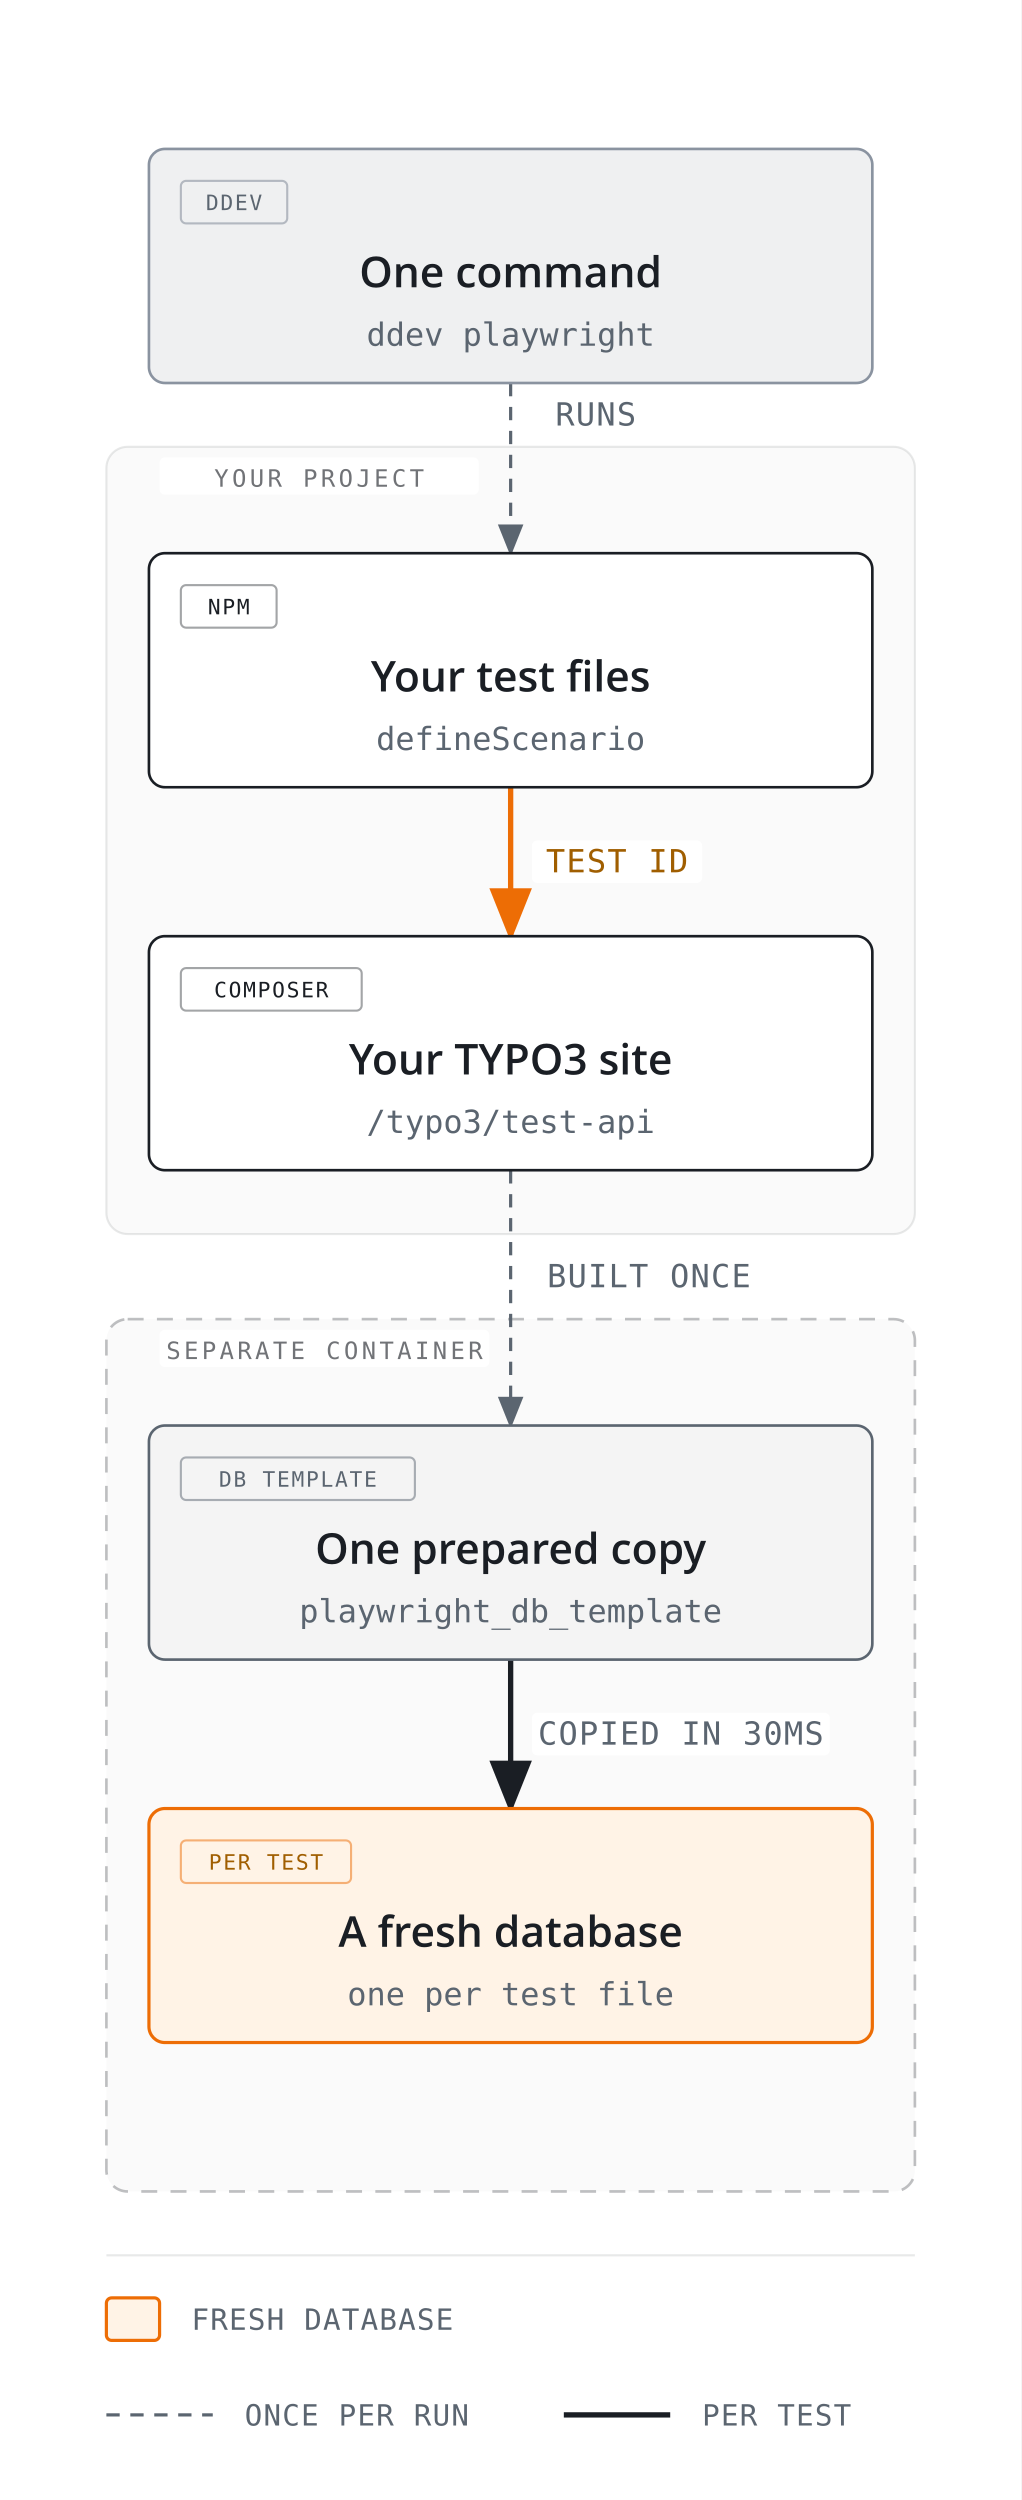
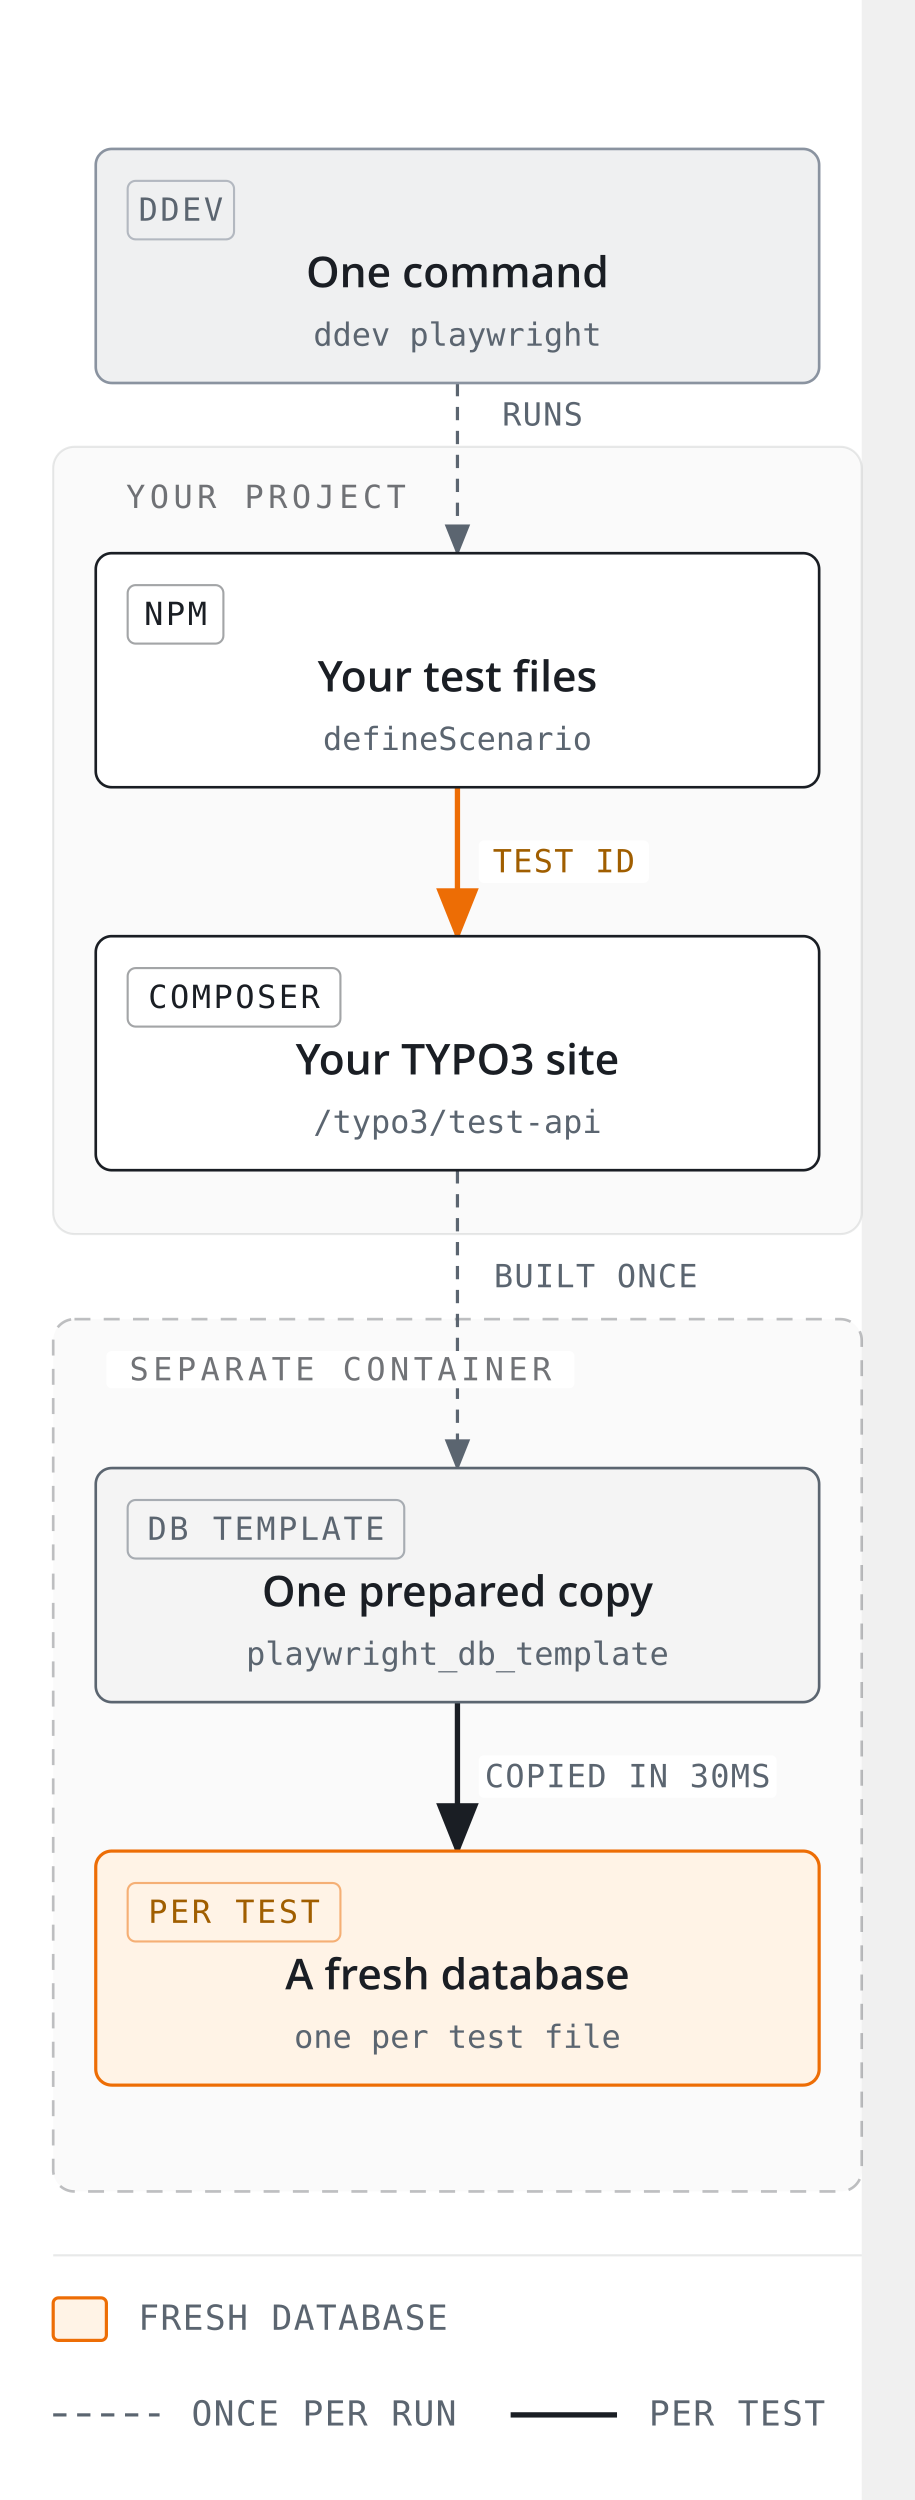
- <svg xmlns="http://www.w3.org/2000/svg" width="384" height="940" viewBox="0 0 384 940" role="img" aria-labelledby="packages-overview-narrow-title packages-overview-narrow-desc">
+ <svg xmlns="http://www.w3.org/2000/svg" width="344" height="940" viewBox="20 0 344 940" role="img" aria-labelledby="packages-overview-narrow-title packages-overview-narrow-desc">
  <defs>
    <marker id="pon-arrow" markerWidth="10" markerHeight="8" refX="9" refY="4" orient="auto">
      <polygon points="0 0, 10 4, 0 8" fill="#5B6570" />
    </marker>
    <marker id="pon-arrow-ink" markerWidth="10" markerHeight="8" refX="9" refY="4" orient="auto">
      <polygon points="0 0, 10 4, 0 8" fill="#1A1E24" />
    </marker>
    <marker id="pon-arrow-accent" markerWidth="10" markerHeight="8" refX="9" refY="4" orient="auto">
      <polygon points="0 0, 10 4, 0 8" fill="#ED6D05" />
    </marker>
  </defs>
  <rect width="100%" height="100%" fill="#FFFFFF" />
  <rect x="40" y="168" width="304" height="296" rx="8" fill="rgba(26,30,36,0.02)" stroke="rgba(26,30,36,0.10)" stroke-width="0.8" />
-   <rect x="60" y="172" width="120" height="14" rx="2" fill="#FFFFFF" />
-   <text x="120" y="183" fill="rgba(26,30,36,0.62)" font-size="9" font-family="'Source Code Pro',ui-monospace,SFMono-Regular,Menlo,monospace" text-anchor="middle" letter-spacing="0.14em">YOUR PROJECT</text>
+   <text x="120" y="191" fill="rgba(26,30,36,0.62)" font-size="12" font-family="'Source Code Pro',ui-monospace,SFMono-Regular,Menlo,monospace" text-anchor="middle" letter-spacing="0.14em">YOUR PROJECT</text>
  <rect x="40" y="496" width="304" height="328" rx="8" fill="rgba(26,30,36,0.02)" stroke="rgba(26,30,36,0.28)" stroke-width="1" stroke-dasharray="6,5" />
-   <rect x="60" y="500" width="124" height="14" rx="2" fill="#FFFFFF" />
-   <text x="122" y="511" fill="rgba(26,30,36,0.62)" font-size="9" font-family="'Source Code Pro',ui-monospace,SFMono-Regular,Menlo,monospace" text-anchor="middle" letter-spacing="0.14em">SEPARATE CONTAINER</text>
  <line x1="192" y1="144" x2="192" y2="208" stroke="#5B6570" stroke-width="1.2" stroke-dasharray="5,4" marker-end="url(#pon-arrow)" />
  <line x1="192" y1="296" x2="192" y2="352" stroke="#ED6D05" stroke-width="2" marker-end="url(#pon-arrow-accent)" />
-   <line x1="192" y1="440" x2="192" y2="536" stroke="#5B6570" stroke-width="1.2" stroke-dasharray="5,4" marker-end="url(#pon-arrow)" />
-   <line x1="192" y1="624" x2="192" y2="680" stroke="#1A1E24" stroke-width="2" marker-end="url(#pon-arrow-ink)" />
+   <line x1="192" y1="440" x2="192" y2="552" stroke="#5B6570" stroke-width="1.2" stroke-dasharray="5,4" marker-end="url(#pon-arrow)" />
+   <line x1="192" y1="640" x2="192" y2="696" stroke="#1A1E24" stroke-width="2" marker-end="url(#pon-arrow-ink)" />
  <rect x="200" y="148" width="48" height="16" rx="2" fill="#FFFFFF" />
  <text x="224" y="160" fill="#5B6570" font-size="12" font-family="'Source Code Pro',ui-monospace,SFMono-Regular,Menlo,monospace" text-anchor="middle" letter-spacing="0.04em">RUNS</text>
  <rect x="200" y="316" width="64" height="16" rx="2" fill="#FFFFFF" />
  <text x="232" y="328" fill="#A05E00" font-size="12" font-family="'Source Code Pro',ui-monospace,SFMono-Regular,Menlo,monospace" text-anchor="middle" letter-spacing="0.04em">TEST ID</text>
  <rect x="200" y="472" width="88" height="16" rx="2" fill="#FFFFFF" />
  <text x="244" y="484" fill="#5B6570" font-size="12" font-family="'Source Code Pro',ui-monospace,SFMono-Regular,Menlo,monospace" text-anchor="middle" letter-spacing="0.04em">BUILT ONCE</text>
-   <rect x="200" y="644" width="112" height="16" rx="2" fill="#FFFFFF" />
-   <text x="256" y="656" fill="#5B6570" font-size="12" font-family="'Source Code Pro',ui-monospace,SFMono-Regular,Menlo,monospace" text-anchor="middle" letter-spacing="0.04em">COPIED IN 30MS</text>
+   <rect x="200" y="660" width="112" height="16" rx="2" fill="#FFFFFF" />
+   <text x="256" y="672" fill="#5B6570" font-size="12" font-family="'Source Code Pro',ui-monospace,SFMono-Regular,Menlo,monospace" text-anchor="middle" letter-spacing="0.04em">COPIED IN 30MS</text>
  <rect x="56" y="56" width="272" height="88" rx="6" fill="#FFFFFF" />
  <rect x="56" y="56" width="272" height="88" rx="6" fill="rgba(91,101,112,0.10)" stroke="#8A93A0" stroke-width="1" />
-   <rect x="68" y="68" width="40" height="16" rx="2" fill="transparent" stroke="rgba(138,147,160,0.60)" stroke-width="0.8" />
-   <text x="88" y="79" fill="#5B6570" font-size="8" font-family="'Source Code Pro',ui-monospace,SFMono-Regular,Menlo,monospace" text-anchor="middle" letter-spacing="0.08em">DDEV</text>
+   <rect x="68" y="68" width="40" height="22" rx="3" fill="transparent" stroke="rgba(138,147,160,0.60)" stroke-width="0.8" />
+   <text x="88" y="79" fill="#5B6570" font-size="12" font-family="'Source Code Pro',ui-monospace,SFMono-Regular,Menlo,monospace" text-anchor="middle" letter-spacing="0.08em" dy="4">DDEV</text>
  <text x="192" y="108" fill="#1A1E24" font-size="16" font-weight="600" font-family="'Open Sans',-apple-system,BlinkMacSystemFont,'Segoe UI',Roboto,sans-serif" text-anchor="middle">One command</text>
  <text x="192" y="130" fill="#5B6570" font-size="12" font-family="'Source Code Pro',ui-monospace,SFMono-Regular,Menlo,monospace" text-anchor="middle">ddev playwright</text>
  <rect x="56" y="208" width="272" height="88" rx="6" fill="#FFFFFF" />
  <rect x="56" y="208" width="272" height="88" rx="6" fill="#ffffff" stroke="#1A1E24" stroke-width="1" />
-   <rect x="68" y="220" width="36" height="16" rx="2" fill="transparent" stroke="rgba(26,30,36,0.40)" stroke-width="0.8" />
-   <text x="86" y="231" fill="#1A1E24" font-size="8" font-family="'Source Code Pro',ui-monospace,SFMono-Regular,Menlo,monospace" text-anchor="middle" letter-spacing="0.08em">NPM</text>
+   <rect x="68" y="220" width="36" height="22" rx="3" fill="transparent" stroke="rgba(26,30,36,0.40)" stroke-width="0.8" />
+   <text x="86" y="231" fill="#1A1E24" font-size="12" font-family="'Source Code Pro',ui-monospace,SFMono-Regular,Menlo,monospace" text-anchor="middle" letter-spacing="0.08em" dy="4">NPM</text>
  <text x="192" y="260" fill="#1A1E24" font-size="16" font-weight="600" font-family="'Open Sans',-apple-system,BlinkMacSystemFont,'Segoe UI',Roboto,sans-serif" text-anchor="middle">Your test files</text>
  <text x="192" y="282" fill="#5B6570" font-size="12" font-family="'Source Code Pro',ui-monospace,SFMono-Regular,Menlo,monospace" text-anchor="middle">defineScenario</text>
  <rect x="56" y="352" width="272" height="88" rx="6" fill="#FFFFFF" />
  <rect x="56" y="352" width="272" height="88" rx="6" fill="#ffffff" stroke="#1A1E24" stroke-width="1" />
-   <rect x="68" y="364" width="68" height="16" rx="2" fill="transparent" stroke="rgba(26,30,36,0.40)" stroke-width="0.8" />
-   <text x="102" y="375" fill="#1A1E24" font-size="8" font-family="'Source Code Pro',ui-monospace,SFMono-Regular,Menlo,monospace" text-anchor="middle" letter-spacing="0.08em">COMPOSER</text>
+   <rect x="68" y="364" width="80" height="22" rx="3" fill="transparent" stroke="rgba(26,30,36,0.40)" stroke-width="0.8" />
+   <text x="108" y="375" fill="#1A1E24" font-size="12" font-family="'Source Code Pro',ui-monospace,SFMono-Regular,Menlo,monospace" text-anchor="middle" letter-spacing="0.08em" dy="4">COMPOSER</text>
  <text x="192" y="404" fill="#1A1E24" font-size="16" font-weight="600" font-family="'Open Sans',-apple-system,BlinkMacSystemFont,'Segoe UI',Roboto,sans-serif" text-anchor="middle">Your TYPO3 site</text>
  <text x="192" y="426" fill="#5B6570" font-size="12" font-family="'Source Code Pro',ui-monospace,SFMono-Regular,Menlo,monospace" text-anchor="middle">/typo3/test-api</text>
-   <rect x="56" y="536" width="272" height="88" rx="6" fill="#FFFFFF" />
-   <rect x="56" y="536" width="272" height="88" rx="6" fill="rgba(26,30,36,0.05)" stroke="#5B6570" stroke-width="1" />
-   <rect x="68" y="548" width="88" height="16" rx="2" fill="transparent" stroke="rgba(91,101,112,0.50)" stroke-width="0.8" />
-   <text x="112" y="559" fill="#5B6570" font-size="8" font-family="'Source Code Pro',ui-monospace,SFMono-Regular,Menlo,monospace" text-anchor="middle" letter-spacing="0.08em">DB TEMPLATE</text>
-   <text x="192" y="588" fill="#1A1E24" font-size="16" font-weight="600" font-family="'Open Sans',-apple-system,BlinkMacSystemFont,'Segoe UI',Roboto,sans-serif" text-anchor="middle">One prepared copy</text>
-   <text x="192" y="610" fill="#5B6570" font-size="12" font-family="'Source Code Pro',ui-monospace,SFMono-Regular,Menlo,monospace" text-anchor="middle">playwright_db_template</text>
-   <rect x="56" y="680" width="272" height="88" rx="6" fill="#FFFFFF" />
-   <rect x="56" y="680" width="272" height="88" rx="6" fill="rgba(255,135,0,0.10)" stroke="#ED6D05" stroke-width="1.2" />
-   <rect x="68" y="692" width="64" height="16" rx="2" fill="transparent" stroke="rgba(237,109,5,0.50)" stroke-width="0.8" />
-   <text x="100" y="703" fill="#A05E00" font-size="8" font-family="'Source Code Pro',ui-monospace,SFMono-Regular,Menlo,monospace" text-anchor="middle" letter-spacing="0.08em">PER TEST</text>
-   <text x="192" y="732" fill="#1A1E24" font-size="16" font-weight="600" font-family="'Open Sans',-apple-system,BlinkMacSystemFont,'Segoe UI',Roboto,sans-serif" text-anchor="middle">A fresh database</text>
-   <text x="192" y="754" fill="#5B6570" font-size="12" font-family="'Source Code Pro',ui-monospace,SFMono-Regular,Menlo,monospace" text-anchor="middle">one per test file</text>
+   <rect x="56" y="552" width="272" height="88" rx="6" fill="#FFFFFF" />
+   <rect x="56" y="552" width="272" height="88" rx="6" fill="rgba(26,30,36,0.05)" stroke="#5B6570" stroke-width="1" />
+   <rect x="68" y="564" width="104" height="22" rx="3" fill="transparent" stroke="rgba(91,101,112,0.50)" stroke-width="0.8" />
+   <text x="120" y="575" fill="#5B6570" font-size="12" font-family="'Source Code Pro',ui-monospace,SFMono-Regular,Menlo,monospace" text-anchor="middle" letter-spacing="0.08em" dy="4">DB TEMPLATE</text>
+   <text x="192" y="604" fill="#1A1E24" font-size="16" font-weight="600" font-family="'Open Sans',-apple-system,BlinkMacSystemFont,'Segoe UI',Roboto,sans-serif" text-anchor="middle">One prepared copy</text>
+   <text x="192" y="626" fill="#5B6570" font-size="12" font-family="'Source Code Pro',ui-monospace,SFMono-Regular,Menlo,monospace" text-anchor="middle">playwright_db_template</text>
+   <rect x="56" y="696" width="272" height="88" rx="6" fill="#FFFFFF" />
+   <rect x="56" y="696" width="272" height="88" rx="6" fill="rgba(255,135,0,0.10)" stroke="#ED6D05" stroke-width="1.2" />
+   <rect x="68" y="708" width="80" height="22" rx="3" fill="transparent" stroke="rgba(237,109,5,0.50)" stroke-width="0.8" />
+   <text x="108" y="719" fill="#A05E00" font-size="12" font-family="'Source Code Pro',ui-monospace,SFMono-Regular,Menlo,monospace" text-anchor="middle" letter-spacing="0.08em" dy="4">PER TEST</text>
+   <text x="192" y="748" fill="#1A1E24" font-size="16" font-weight="600" font-family="'Open Sans',-apple-system,BlinkMacSystemFont,'Segoe UI',Roboto,sans-serif" text-anchor="middle">A fresh database</text>
+   <text x="192" y="770" fill="#5B6570" font-size="12" font-family="'Source Code Pro',ui-monospace,SFMono-Regular,Menlo,monospace" text-anchor="middle">one per test file</text>
  <line x1="40" y1="848" x2="344" y2="848" stroke="rgba(26,30,36,0.10)" stroke-width="0.8" />
  <rect x="40" y="864" width="20" height="16" rx="2" fill="rgba(255,135,0,0.10)" stroke="#ED6D05" stroke-width="1.2" />
-   <text x="72" y="876" fill="#5B6570" font-size="11" font-family="'Source Code Pro',ui-monospace,SFMono-Regular,Menlo,monospace" letter-spacing="0.04em">FRESH DATABASE</text>
+   <text x="72" y="876" fill="#5B6570" font-size="13" font-family="'Source Code Pro',ui-monospace,SFMono-Regular,Menlo,monospace" letter-spacing="0.04em">FRESH DATABASE</text>
  <line x1="40" y1="908" x2="80" y2="908" stroke="#5B6570" stroke-width="1.2" stroke-dasharray="5,4" />
-   <text x="92" y="912" fill="#5B6570" font-size="11" font-family="'Source Code Pro',ui-monospace,SFMono-Regular,Menlo,monospace" letter-spacing="0.04em">ONCE PER RUN</text>
+   <text x="92" y="912" fill="#5B6570" font-size="13" font-family="'Source Code Pro',ui-monospace,SFMono-Regular,Menlo,monospace" letter-spacing="0.04em">ONCE PER RUN</text>
  <line x1="212" y1="908" x2="252" y2="908" stroke="#1A1E24" stroke-width="2" />
-   <text x="264" y="912" fill="#5B6570" font-size="11" font-family="'Source Code Pro',ui-monospace,SFMono-Regular,Menlo,monospace" letter-spacing="0.04em">PER TEST</text>
+   <rect x="60" y="508" width="176" height="14" rx="2" fill="#FFFFFF" />
+   <text x="148" y="519" fill="rgba(26,30,36,0.62)" font-size="12" font-family="'Source Code Pro',ui-monospace,SFMono-Regular,Menlo,monospace" text-anchor="middle" letter-spacing="0.14em">SEPARATE CONTAINER</text>
+   <text x="264" y="912" fill="#5B6570" font-size="13" font-family="'Source Code Pro',ui-monospace,SFMono-Regular,Menlo,monospace" letter-spacing="0.04em">PER TEST</text>
</svg>
